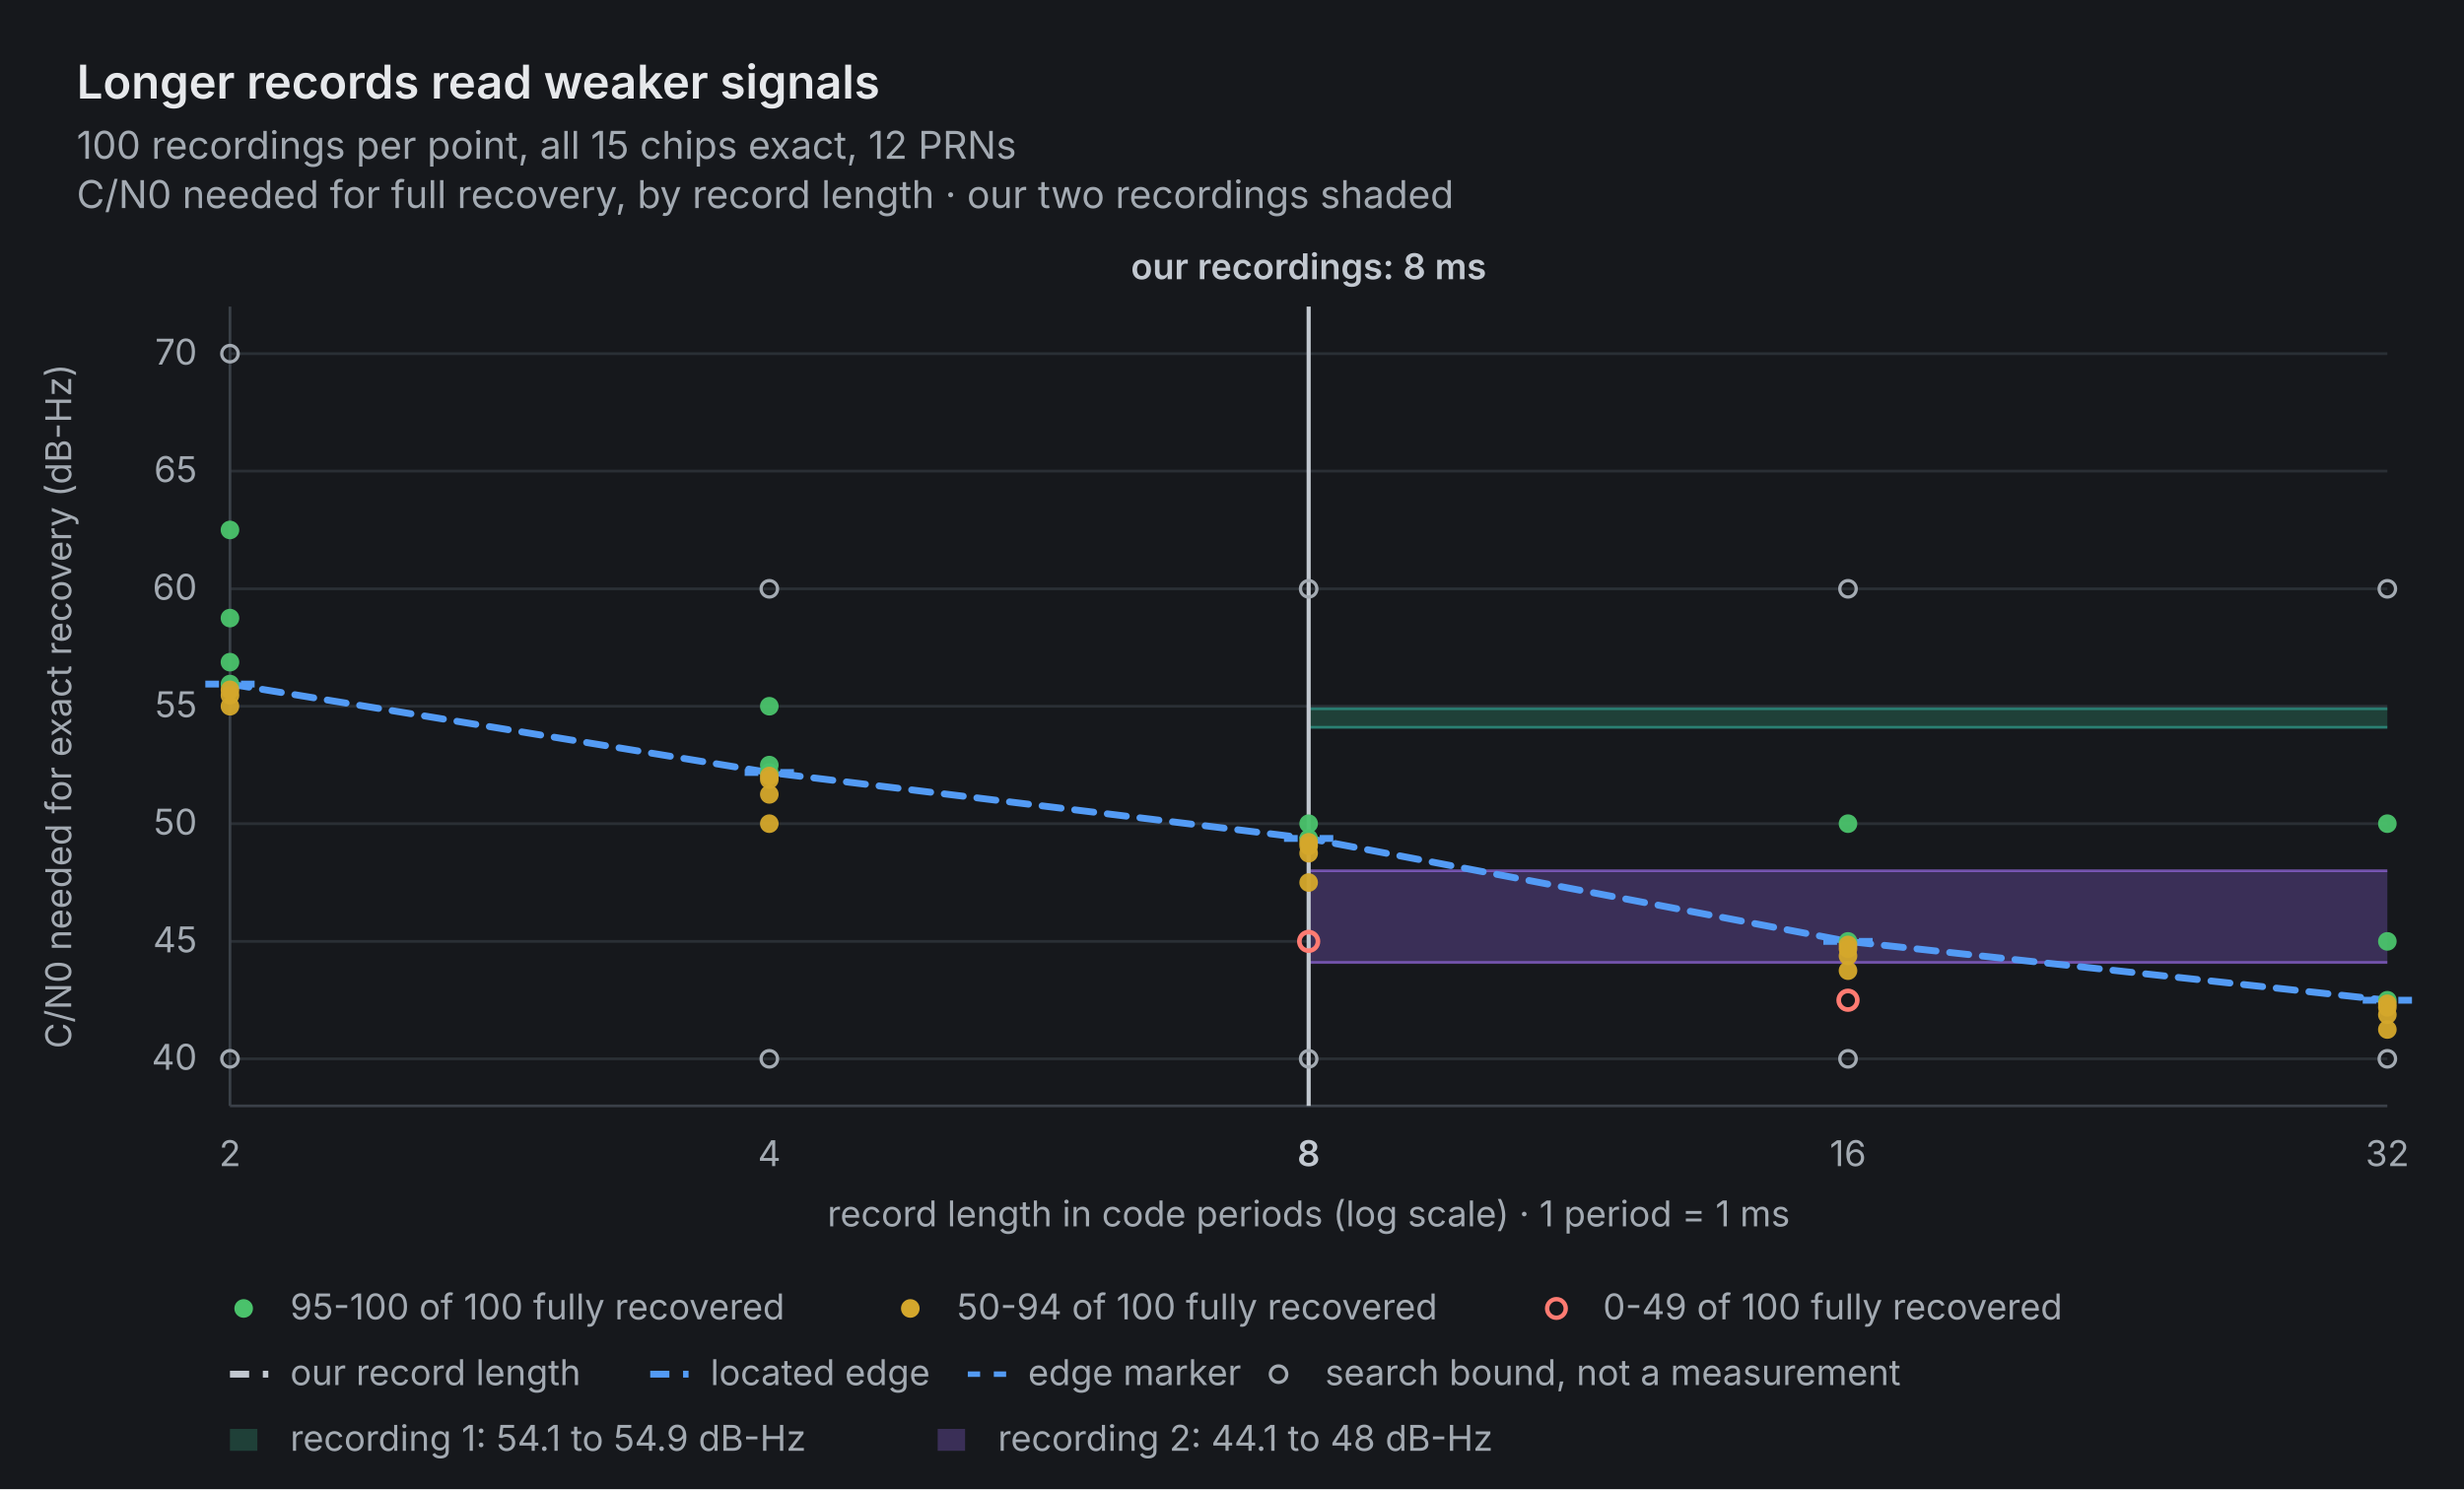
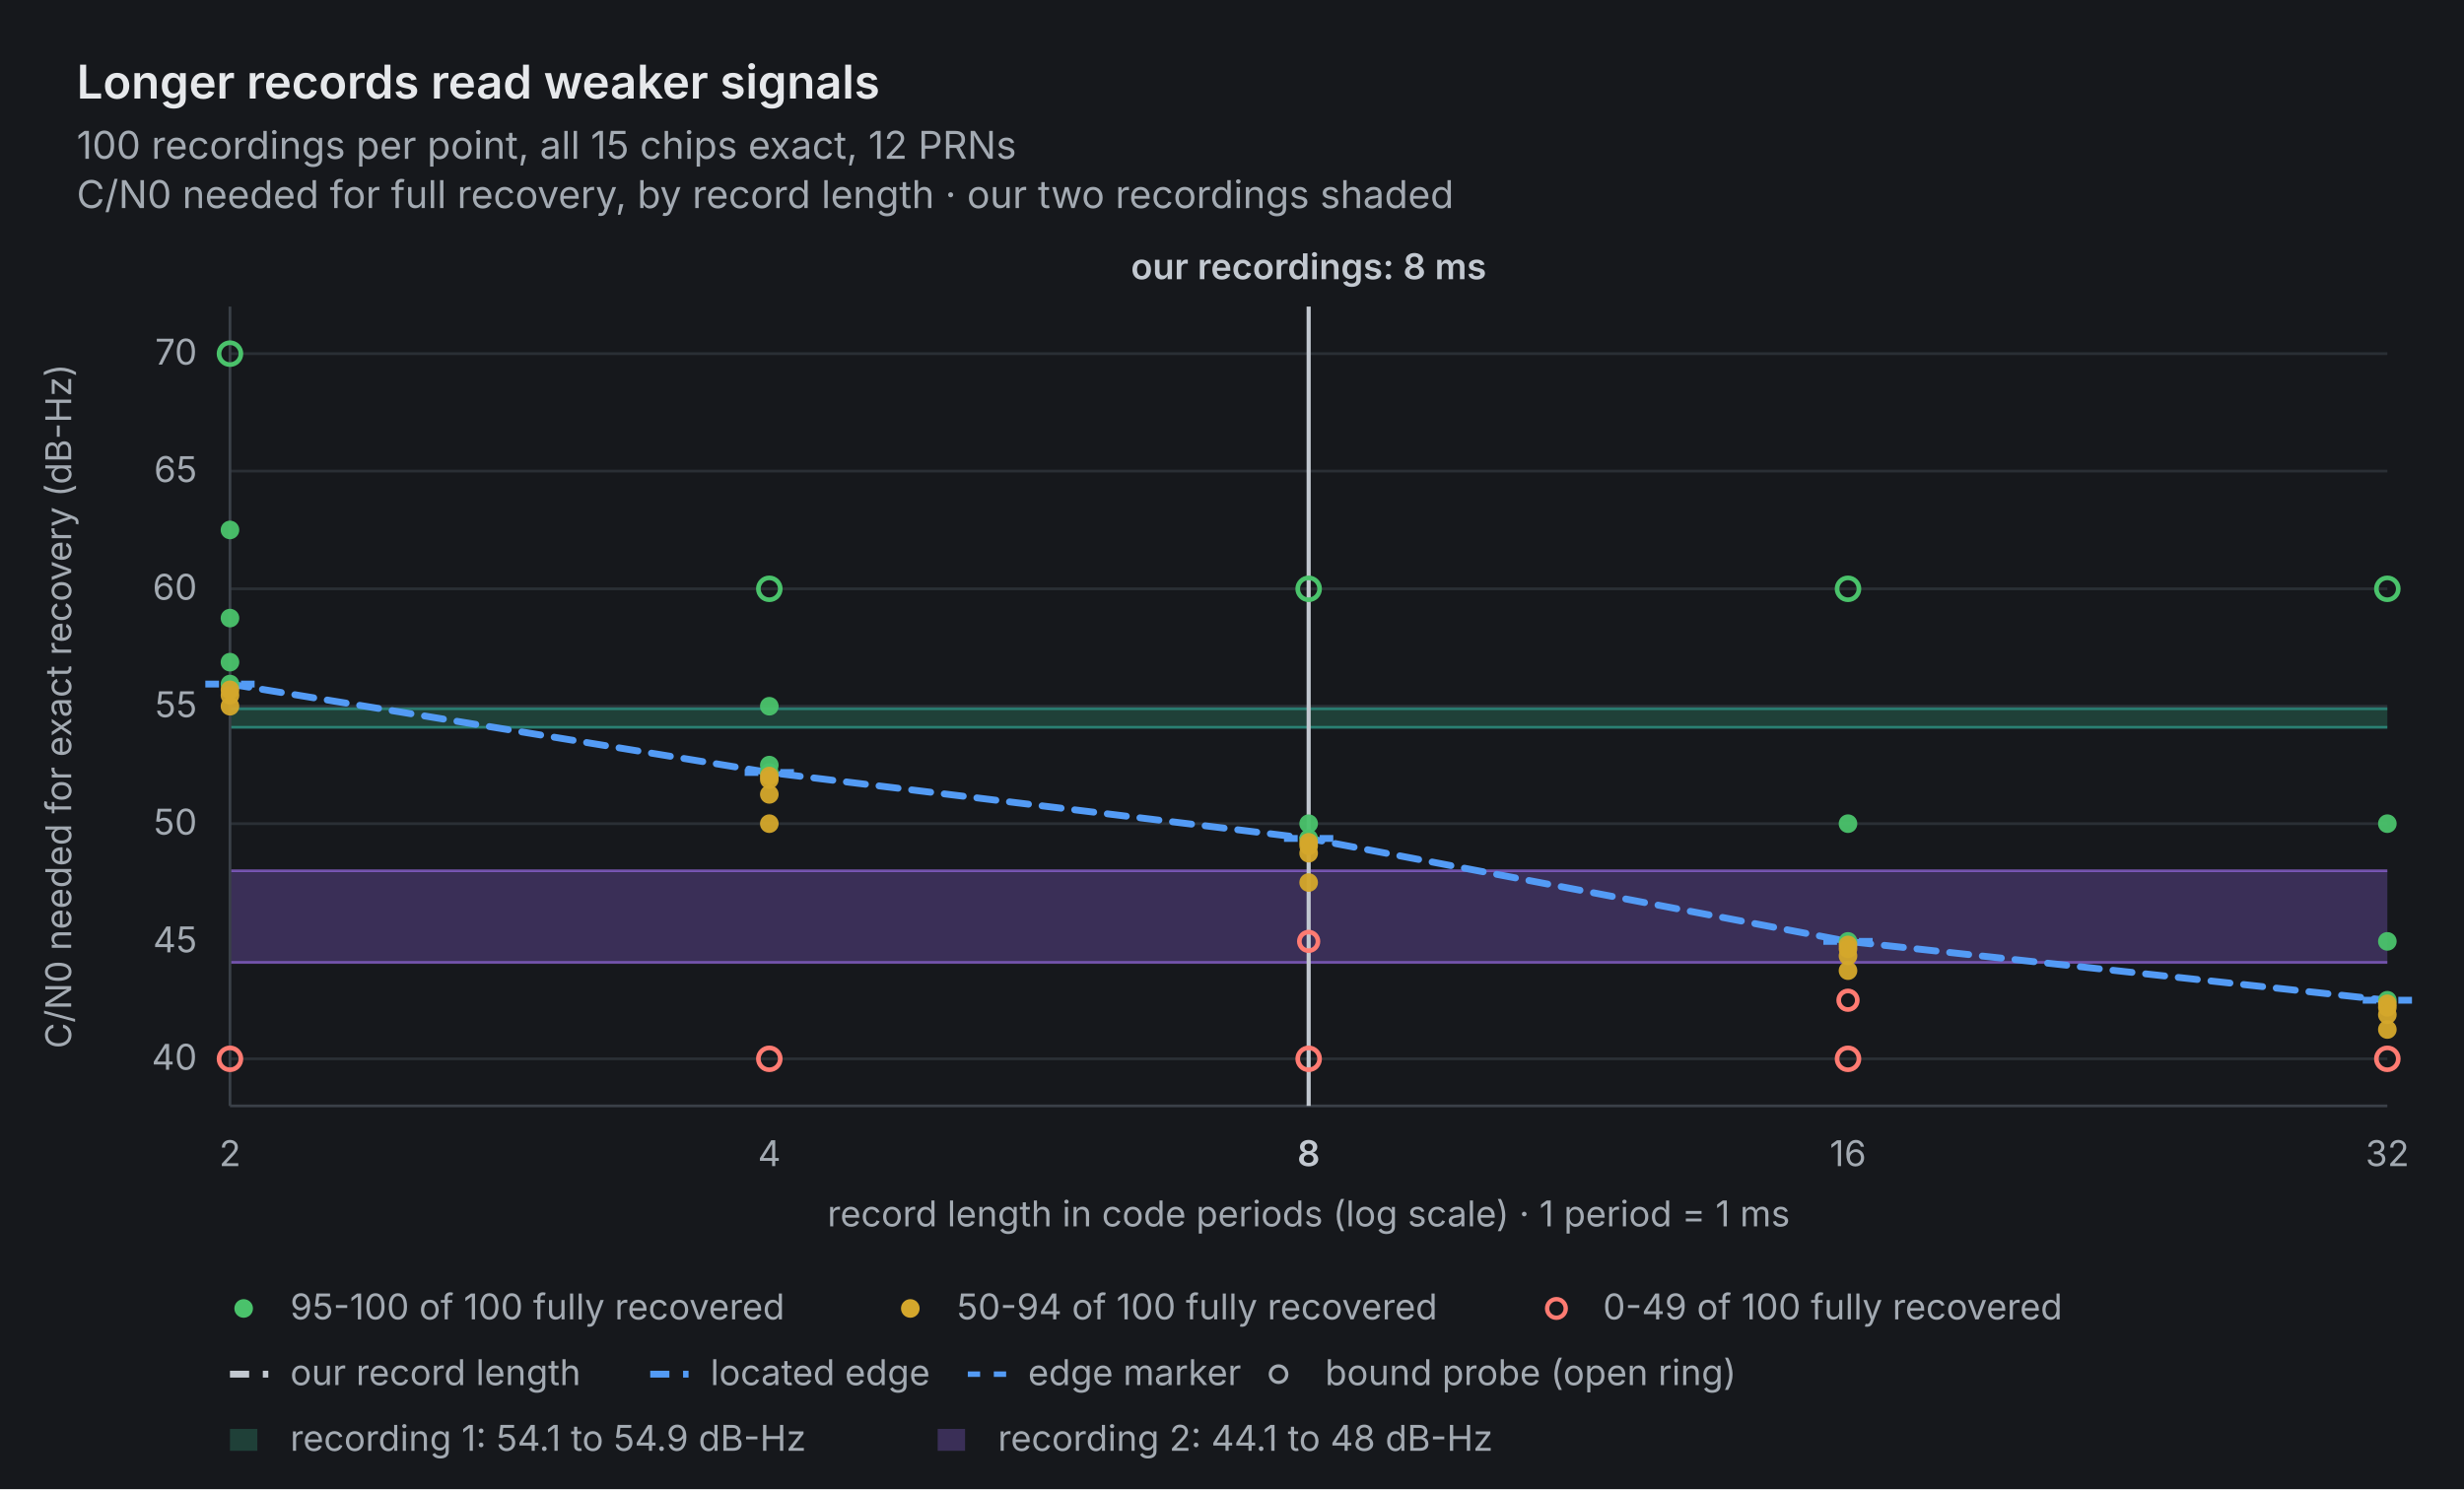
<svg xmlns="http://www.w3.org/2000/svg" width="900" height="544" viewBox="0 0 900 544" role="img" aria-labelledby="duration-figure-title" font-family="system-ui, -apple-system, Segoe UI, sans-serif">
  <rect width="900" height="544" fill="#16181c" />
  <text x="28" y="36" font-size="17" font-weight="600" fill="#e6e8eb">Longer records read weaker signals</text>
  <text x="28" y="58" font-size="14" fill="#a3aab2">100 recordings per point, all 15 chips exact, 12 PRNs</text>
  <text x="28" y="76" font-size="14" fill="#a3aab2">C/N0 needed for full recovery, by record length · our two recordings shaded</text>
  <line x1="84" y1="386.8" x2="872" y2="386.8" stroke="#2a2f35" stroke-width="1" />
  <text x="72" y="390.8" text-anchor="end" font-size="13" fill="#a3aab2">40</text>
  <line x1="84" y1="343.9" x2="872" y2="343.9" stroke="#2a2f35" stroke-width="1" />
  <text x="72" y="347.9" text-anchor="end" font-size="13" fill="#a3aab2">45</text>
  <line x1="84" y1="300.9" x2="872" y2="300.9" stroke="#2a2f35" stroke-width="1" />
  <text x="72" y="304.9" text-anchor="end" font-size="13" fill="#a3aab2">50</text>
  <line x1="84" y1="258.0" x2="872" y2="258.0" stroke="#2a2f35" stroke-width="1" />
  <text x="72" y="262.0" text-anchor="end" font-size="13" fill="#a3aab2">55</text>
  <line x1="84" y1="215.1" x2="872" y2="215.1" stroke="#2a2f35" stroke-width="1" />
  <text x="72" y="219.1" text-anchor="end" font-size="13" fill="#a3aab2">60</text>
  <line x1="84" y1="172.1" x2="872" y2="172.1" stroke="#2a2f35" stroke-width="1" />
  <text x="72" y="176.1" text-anchor="end" font-size="13" fill="#a3aab2">65</text>
  <line x1="84" y1="129.2" x2="872" y2="129.2" stroke="#2a2f35" stroke-width="1" />
  <text x="72" y="133.2" text-anchor="end" font-size="13" fill="#a3aab2">70</text>
-   <rect x="478.0" y="258.9" width="394.0" height="6.9" fill="#1f4038" />
-   <line x1="478.0" y1="258.9" x2="872" y2="258.9" stroke="#34b3a0" stroke-opacity="0.6" stroke-width="1" />
-   <line x1="478.0" y1="265.7" x2="872" y2="265.7" stroke="#34b3a0" stroke-opacity="0.6" stroke-width="1" />
-   <rect x="478.0" y="318.1" width="394.0" height="33.5" fill="#3a2f57" />
-   <line x1="478.0" y1="318.1" x2="872" y2="318.1" stroke="#a371f7" stroke-opacity="0.6" stroke-width="1" />
-   <line x1="478.0" y1="351.6" x2="872" y2="351.6" stroke="#a371f7" stroke-opacity="0.6" stroke-width="1" />
+   <rect x="84.0" y="258.9" width="788.0" height="6.9" fill="#1f4038" />
+   <line x1="84.0" y1="258.9" x2="872" y2="258.9" stroke="#34b3a0" stroke-opacity="0.6" stroke-width="1" />
+   <line x1="84.0" y1="265.7" x2="872" y2="265.7" stroke="#34b3a0" stroke-opacity="0.6" stroke-width="1" />
+   <rect x="84.0" y="318.1" width="788.0" height="33.5" fill="#3a2f57" />
+   <line x1="84.0" y1="318.1" x2="872" y2="318.1" stroke="#a371f7" stroke-opacity="0.6" stroke-width="1" />
+   <line x1="84.0" y1="351.6" x2="872" y2="351.6" stroke="#a371f7" stroke-opacity="0.6" stroke-width="1" />
  <line x1="84" y1="404" x2="872" y2="404" stroke="#3a4048" />
  <line x1="84" y1="112" x2="84" y2="404" stroke="#3a4048" />
  <text x="84.0" y="426" text-anchor="middle" font-size="13" font-weight="400" fill="#a3aab2">2</text>
  <text x="281.0" y="426" text-anchor="middle" font-size="13" font-weight="400" fill="#a3aab2">4</text>
  <text x="478.0" y="426" text-anchor="middle" font-size="13" font-weight="600" fill="#c2c8d0">8</text>
  <text x="675.0" y="426" text-anchor="middle" font-size="13" font-weight="400" fill="#a3aab2">16</text>
  <text x="872.0" y="426" text-anchor="middle" font-size="13" font-weight="400" fill="#a3aab2">32</text>
  <text x="478" y="448" text-anchor="middle" font-size="13" fill="#a3aab2">record length in code periods (log scale) · 1 period = 1 ms</text>
  <text transform="translate(26 258) rotate(-90)" text-anchor="middle" font-size="13" fill="#a3aab2">C/N0 needed for exact recovery (dB-Hz)</text>
  <line x1="478.0" y1="112" x2="478.0" y2="404" stroke="#c2c8d0" stroke-width="1.5" />
  <text x="478.0" y="102" text-anchor="middle" font-size="13" font-weight="600" fill="#c2c8d0">our recordings: 8 ms</text>
  <polyline points="84.0,249.9 281.0,282.2 478.0,306.3 675.0,343.9 872.0,365.4" fill="none" stroke="#539bf5" stroke-width="2.5" stroke-dasharray="7 5" stroke-linecap="round" />
-   <circle cx="84.0" cy="129.2" r="3.0" fill="none" stroke="#a3aab2" stroke-width="1.2" />
+   <circle cx="84.0" cy="129.2" r="4.0" fill="none" stroke="#4ac26b" stroke-width="1.7" />
  <circle cx="84.0" cy="193.6" r="3.4" fill="#4ac26b" fill-opacity="0.95" />
  <circle cx="84.0" cy="225.8" r="3.4" fill="#4ac26b" fill-opacity="0.95" />
  <circle cx="84.0" cy="241.9" r="3.4" fill="#4ac26b" fill-opacity="0.95" />
  <circle cx="84.0" cy="249.9" r="3.4" fill="#4ac26b" fill-opacity="0.95" />
  <circle cx="84.0" cy="252.0" r="3.4" fill="#d4a72c" fill-opacity="0.95" />
  <circle cx="84.0" cy="254.0" r="3.4" fill="#d4a72c" fill-opacity="0.95" />
  <circle cx="84.0" cy="258.0" r="3.4" fill="#d4a72c" fill-opacity="0.95" />
-   <circle cx="84.0" cy="386.8" r="3.0" fill="none" stroke="#a3aab2" stroke-width="1.2" />
+   <circle cx="84.0" cy="386.8" r="4.0" fill="none" stroke="#ff7b72" stroke-width="1.7" />
  <line x1="75.0" y1="249.9" x2="80.0" y2="249.9" stroke="#539bf5" stroke-width="2.5" />
  <line x1="88.0" y1="249.9" x2="93.0" y2="249.9" stroke="#539bf5" stroke-width="2.5" />
-   <circle cx="281.0" cy="215.1" r="3.0" fill="none" stroke="#a3aab2" stroke-width="1.2" />
+   <circle cx="281.0" cy="215.1" r="4.0" fill="none" stroke="#4ac26b" stroke-width="1.7" />
  <circle cx="281.0" cy="258.0" r="3.4" fill="#4ac26b" fill-opacity="0.95" />
  <circle cx="281.0" cy="279.5" r="3.4" fill="#4ac26b" fill-opacity="0.95" />
  <circle cx="281.0" cy="282.2" r="3.4" fill="#4ac26b" fill-opacity="0.95" />
  <circle cx="281.0" cy="283.5" r="3.4" fill="#d4a72c" fill-opacity="0.95" />
  <circle cx="281.0" cy="284.8" r="3.4" fill="#d4a72c" fill-opacity="0.95" />
  <circle cx="281.0" cy="290.2" r="3.4" fill="#d4a72c" fill-opacity="0.95" />
  <circle cx="281.0" cy="300.9" r="3.4" fill="#d4a72c" fill-opacity="0.95" />
-   <circle cx="281.0" cy="386.8" r="3.0" fill="none" stroke="#a3aab2" stroke-width="1.2" />
+   <circle cx="281.0" cy="386.8" r="4.0" fill="none" stroke="#ff7b72" stroke-width="1.7" />
  <line x1="272.0" y1="282.2" x2="277.0" y2="282.2" stroke="#539bf5" stroke-width="2.5" />
  <line x1="285.0" y1="282.2" x2="290.0" y2="282.2" stroke="#539bf5" stroke-width="2.5" />
-   <circle cx="478.0" cy="215.1" r="3.0" fill="none" stroke="#a3aab2" stroke-width="1.2" />
+   <circle cx="478.0" cy="215.1" r="4.0" fill="none" stroke="#4ac26b" stroke-width="1.7" />
  <circle cx="478.0" cy="300.9" r="3.4" fill="#4ac26b" fill-opacity="0.95" />
  <circle cx="478.0" cy="306.3" r="3.4" fill="#4ac26b" fill-opacity="0.95" />
  <circle cx="478.0" cy="307.7" r="3.4" fill="#d4a72c" fill-opacity="0.95" />
  <circle cx="478.0" cy="309.0" r="3.4" fill="#d4a72c" fill-opacity="0.95" />
  <circle cx="478.0" cy="311.7" r="3.4" fill="#d4a72c" fill-opacity="0.95" />
  <circle cx="478.0" cy="322.4" r="3.4" fill="#d4a72c" fill-opacity="0.95" />
  <circle cx="478.0" cy="343.9" r="3.4" fill="none" stroke="#ff7b72" stroke-width="1.7" />
-   <circle cx="478.0" cy="386.8" r="3.0" fill="none" stroke="#a3aab2" stroke-width="1.2" />
+   <circle cx="478.0" cy="386.8" r="4.0" fill="none" stroke="#ff7b72" stroke-width="1.7" />
  <line x1="469.0" y1="306.3" x2="474.0" y2="306.3" stroke="#539bf5" stroke-width="2.5" />
  <line x1="482.0" y1="306.3" x2="487.0" y2="306.3" stroke="#539bf5" stroke-width="2.5" />
-   <circle cx="675.0" cy="215.1" r="3.0" fill="none" stroke="#a3aab2" stroke-width="1.2" />
+   <circle cx="675.0" cy="215.1" r="4.0" fill="none" stroke="#4ac26b" stroke-width="1.7" />
  <circle cx="675.0" cy="300.9" r="3.4" fill="#4ac26b" fill-opacity="0.95" />
  <circle cx="675.0" cy="343.9" r="3.4" fill="#4ac26b" fill-opacity="0.95" />
  <circle cx="675.0" cy="345.2" r="3.4" fill="#d4a72c" fill-opacity="0.95" />
  <circle cx="675.0" cy="346.6" r="3.4" fill="#d4a72c" fill-opacity="0.95" />
  <circle cx="675.0" cy="349.2" r="3.4" fill="#d4a72c" fill-opacity="0.95" />
  <circle cx="675.0" cy="354.6" r="3.4" fill="#d4a72c" fill-opacity="0.95" />
  <circle cx="675.0" cy="365.4" r="3.4" fill="none" stroke="#ff7b72" stroke-width="1.7" />
-   <circle cx="675.0" cy="386.8" r="3.0" fill="none" stroke="#a3aab2" stroke-width="1.2" />
+   <circle cx="675.0" cy="386.8" r="4.0" fill="none" stroke="#ff7b72" stroke-width="1.7" />
  <line x1="666.0" y1="343.9" x2="671.0" y2="343.9" stroke="#539bf5" stroke-width="2.5" />
  <line x1="679.0" y1="343.9" x2="684.0" y2="343.9" stroke="#539bf5" stroke-width="2.5" />
-   <circle cx="872.0" cy="215.1" r="3.0" fill="none" stroke="#a3aab2" stroke-width="1.2" />
+   <circle cx="872.0" cy="215.1" r="4.0" fill="none" stroke="#4ac26b" stroke-width="1.7" />
  <circle cx="872.0" cy="300.9" r="3.4" fill="#4ac26b" fill-opacity="0.95" />
  <circle cx="872.0" cy="343.9" r="3.4" fill="#4ac26b" fill-opacity="0.95" />
  <circle cx="872.0" cy="365.4" r="3.4" fill="#4ac26b" fill-opacity="0.95" />
  <circle cx="872.0" cy="366.7" r="3.4" fill="#d4a72c" fill-opacity="0.95" />
  <circle cx="872.0" cy="368.0" r="3.4" fill="#d4a72c" fill-opacity="0.95" />
  <circle cx="872.0" cy="370.7" r="3.4" fill="#d4a72c" fill-opacity="0.95" />
  <circle cx="872.0" cy="376.1" r="3.4" fill="#d4a72c" fill-opacity="0.95" />
-   <circle cx="872.0" cy="386.8" r="3.0" fill="none" stroke="#a3aab2" stroke-width="1.2" />
+   <circle cx="872.0" cy="386.8" r="4.0" fill="none" stroke="#ff7b72" stroke-width="1.7" />
  <line x1="863.0" y1="365.4" x2="868.0" y2="365.4" stroke="#539bf5" stroke-width="2.5" />
  <line x1="876.0" y1="365.4" x2="881.0" y2="365.4" stroke="#539bf5" stroke-width="2.5" />
  <circle cx="89.0" cy="478" r="3.4" fill="#4ac26b" />
  <text x="106.0" y="482" font-size="13" fill="#a3aab2">95-100 of 100 fully recovered</text>
  <circle cx="332.5" cy="478" r="3.4" fill="#d4a72c" />
  <text x="349.5" y="482" font-size="13" fill="#a3aab2">50-94 of 100 fully recovered</text>
  <circle cx="568.5" cy="478" r="3.4" fill="none" stroke="#ff7b72" stroke-width="1.6" />
  <text x="585.5" y="482" font-size="13" fill="#a3aab2">0-49 of 100 fully recovered</text>
  <line x1="84.0" y1="502" x2="98.0" y2="502" stroke="#c2c8d0" stroke-width="2.5" stroke-dasharray="7 5" />
  <text x="106.0" y="506" font-size="13" fill="#a3aab2">our record length</text>
  <line x1="237.5" y1="502" x2="251.5" y2="502" stroke="#539bf5" stroke-width="2.5" stroke-dasharray="7 5" />
  <text x="259.5" y="506" font-size="13" fill="#a3aab2">located edge</text>
  <line x1="353.5" y1="502" x2="358.0" y2="502" stroke="#539bf5" stroke-width="2" />
  <line x1="363.0" y1="502" x2="367.5" y2="502" stroke="#539bf5" stroke-width="2" />
  <text x="375.5" y="506" font-size="13" fill="#a3aab2">edge marker</text>
  <circle cx="467.0" cy="502" r="3.0" fill="none" stroke="#a3aab2" stroke-width="1.2" />
-   <text x="484.0" y="506" font-size="13" fill="#a3aab2">search bound, not a measurement</text>
+   <text x="484.0" y="506" font-size="13" fill="#a3aab2">bound probe (open ring)</text>
  <rect x="84.0" y="522" width="10" height="8" fill="#1f4038" />
  <text x="106.0" y="530" font-size="13" fill="#a3aab2">recording 1: 54.1 to 54.9 dB-Hz</text>
  <rect x="342.5" y="522" width="10" height="8" fill="#3a2f57" />
  <text x="364.5" y="530" font-size="13" fill="#a3aab2">recording 2: 44.1 to 48 dB-Hz</text>
</svg>
